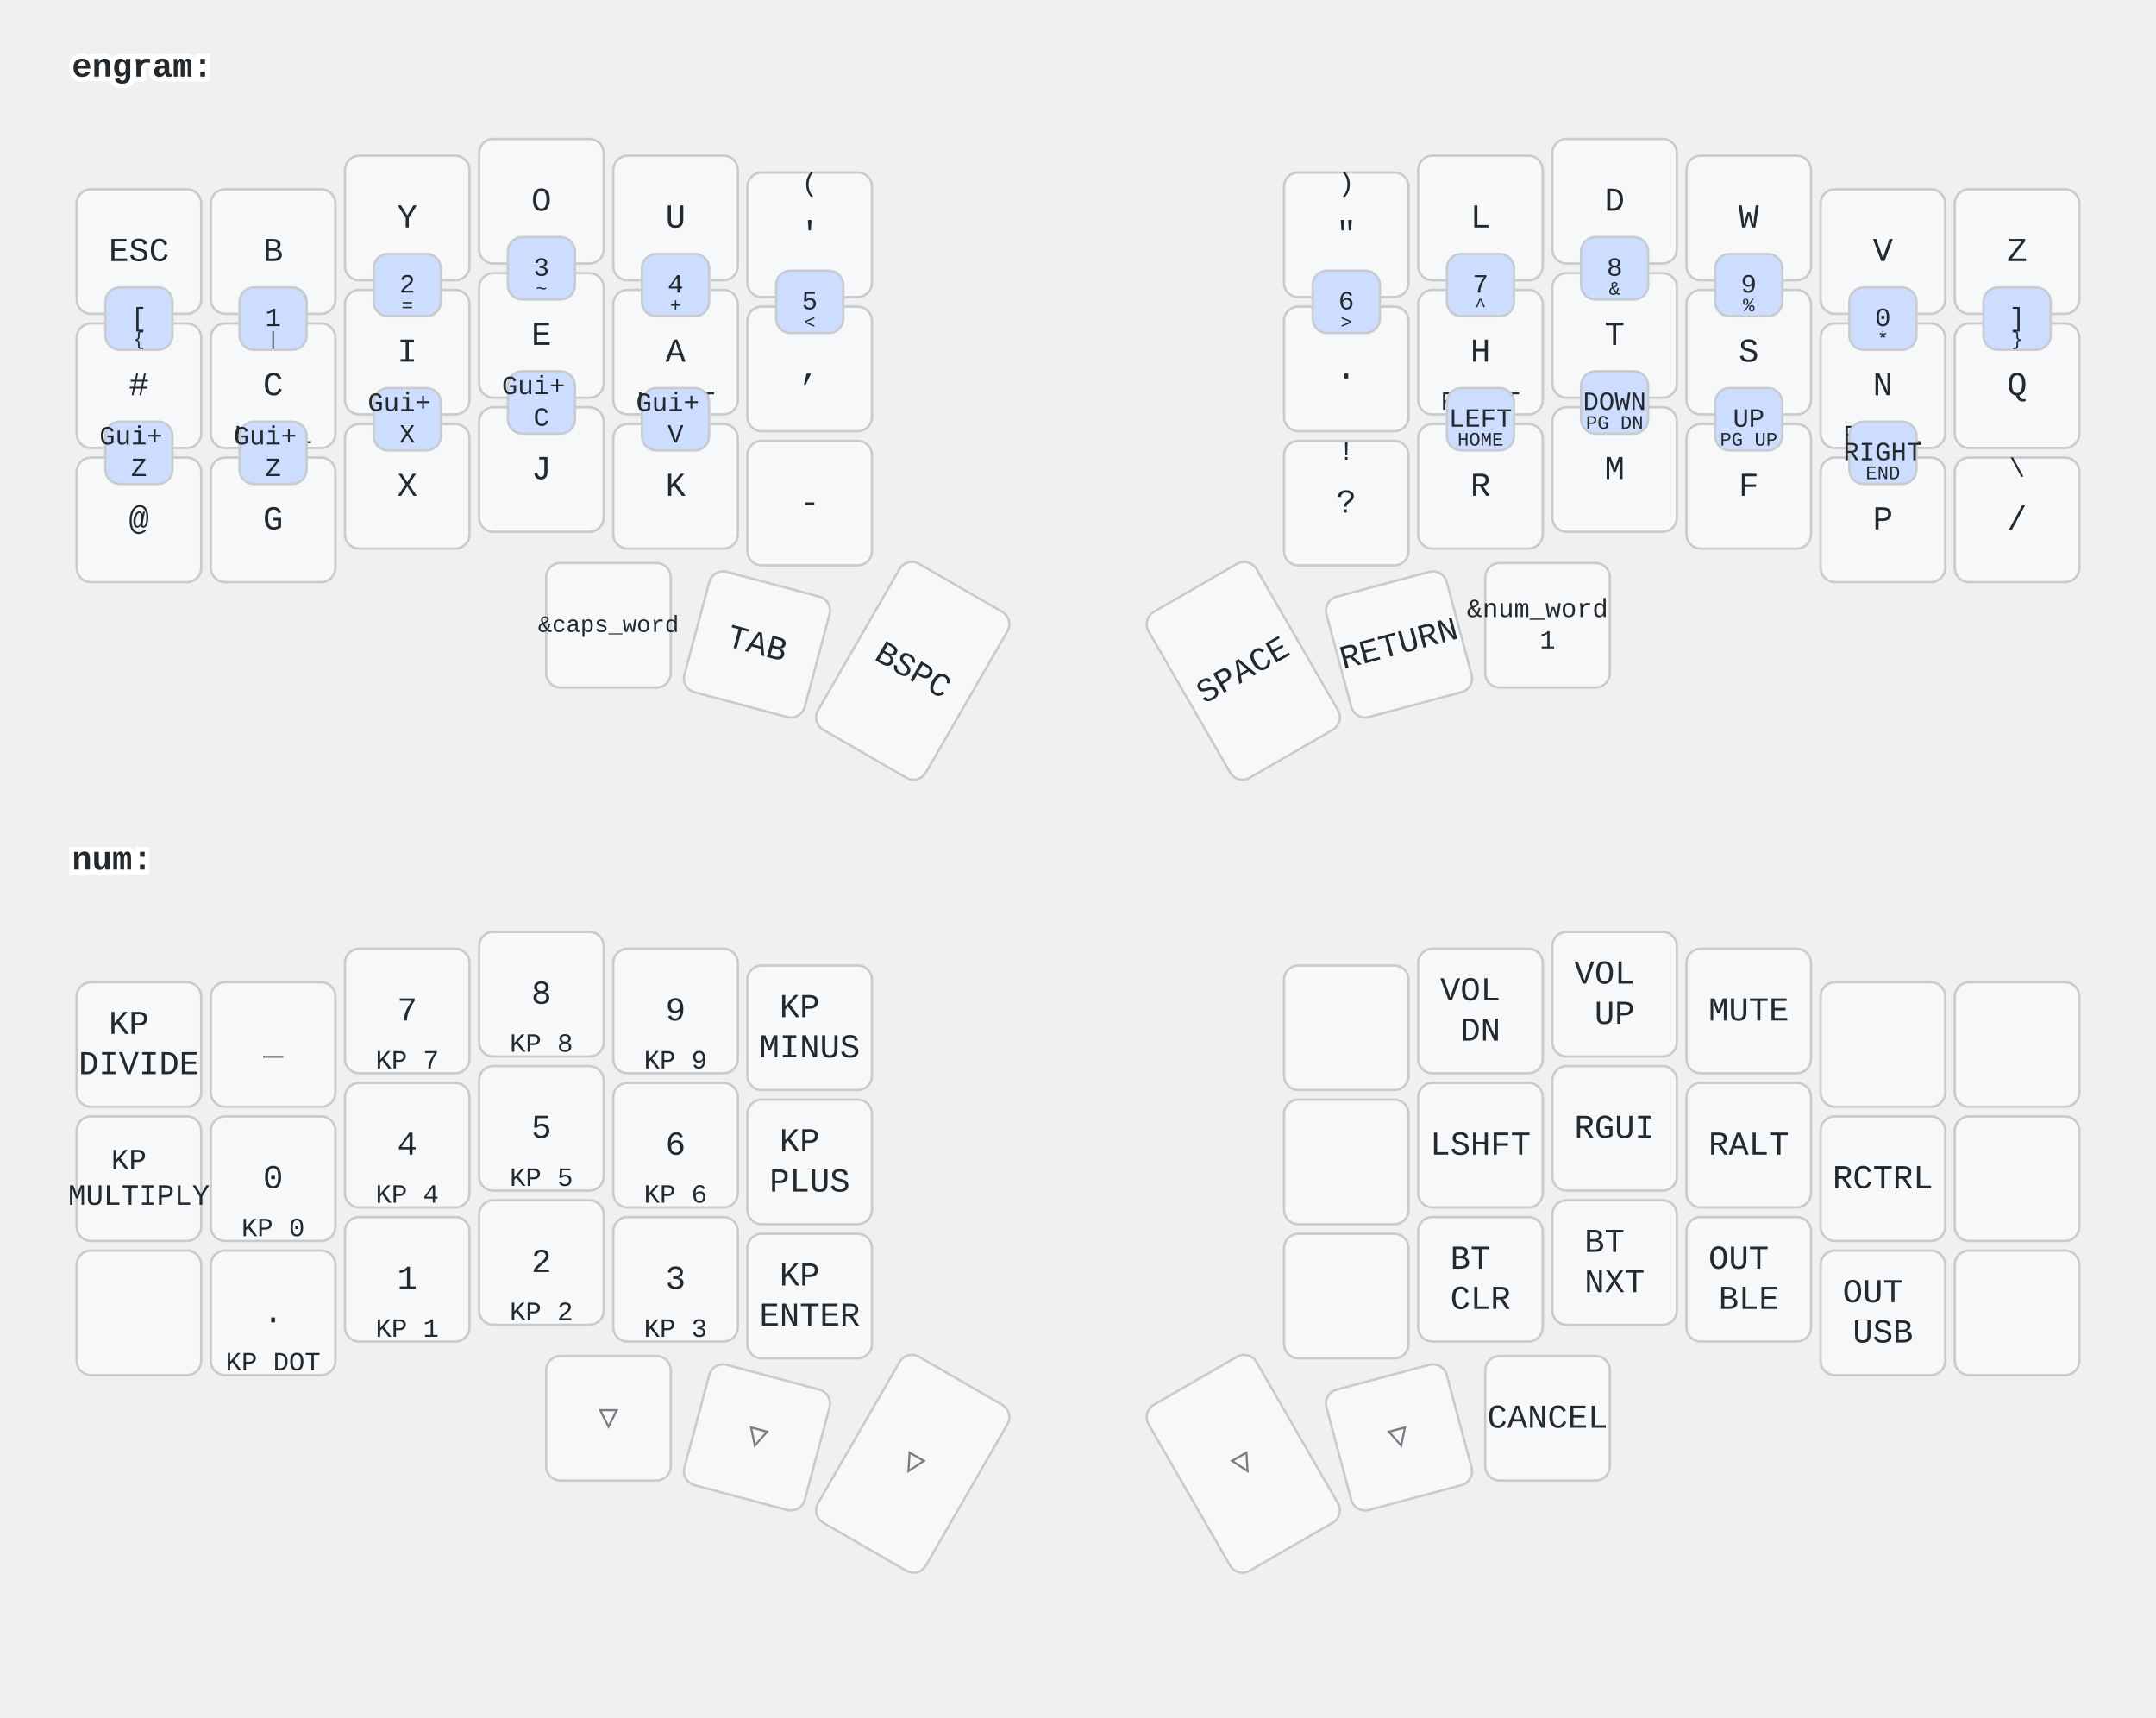
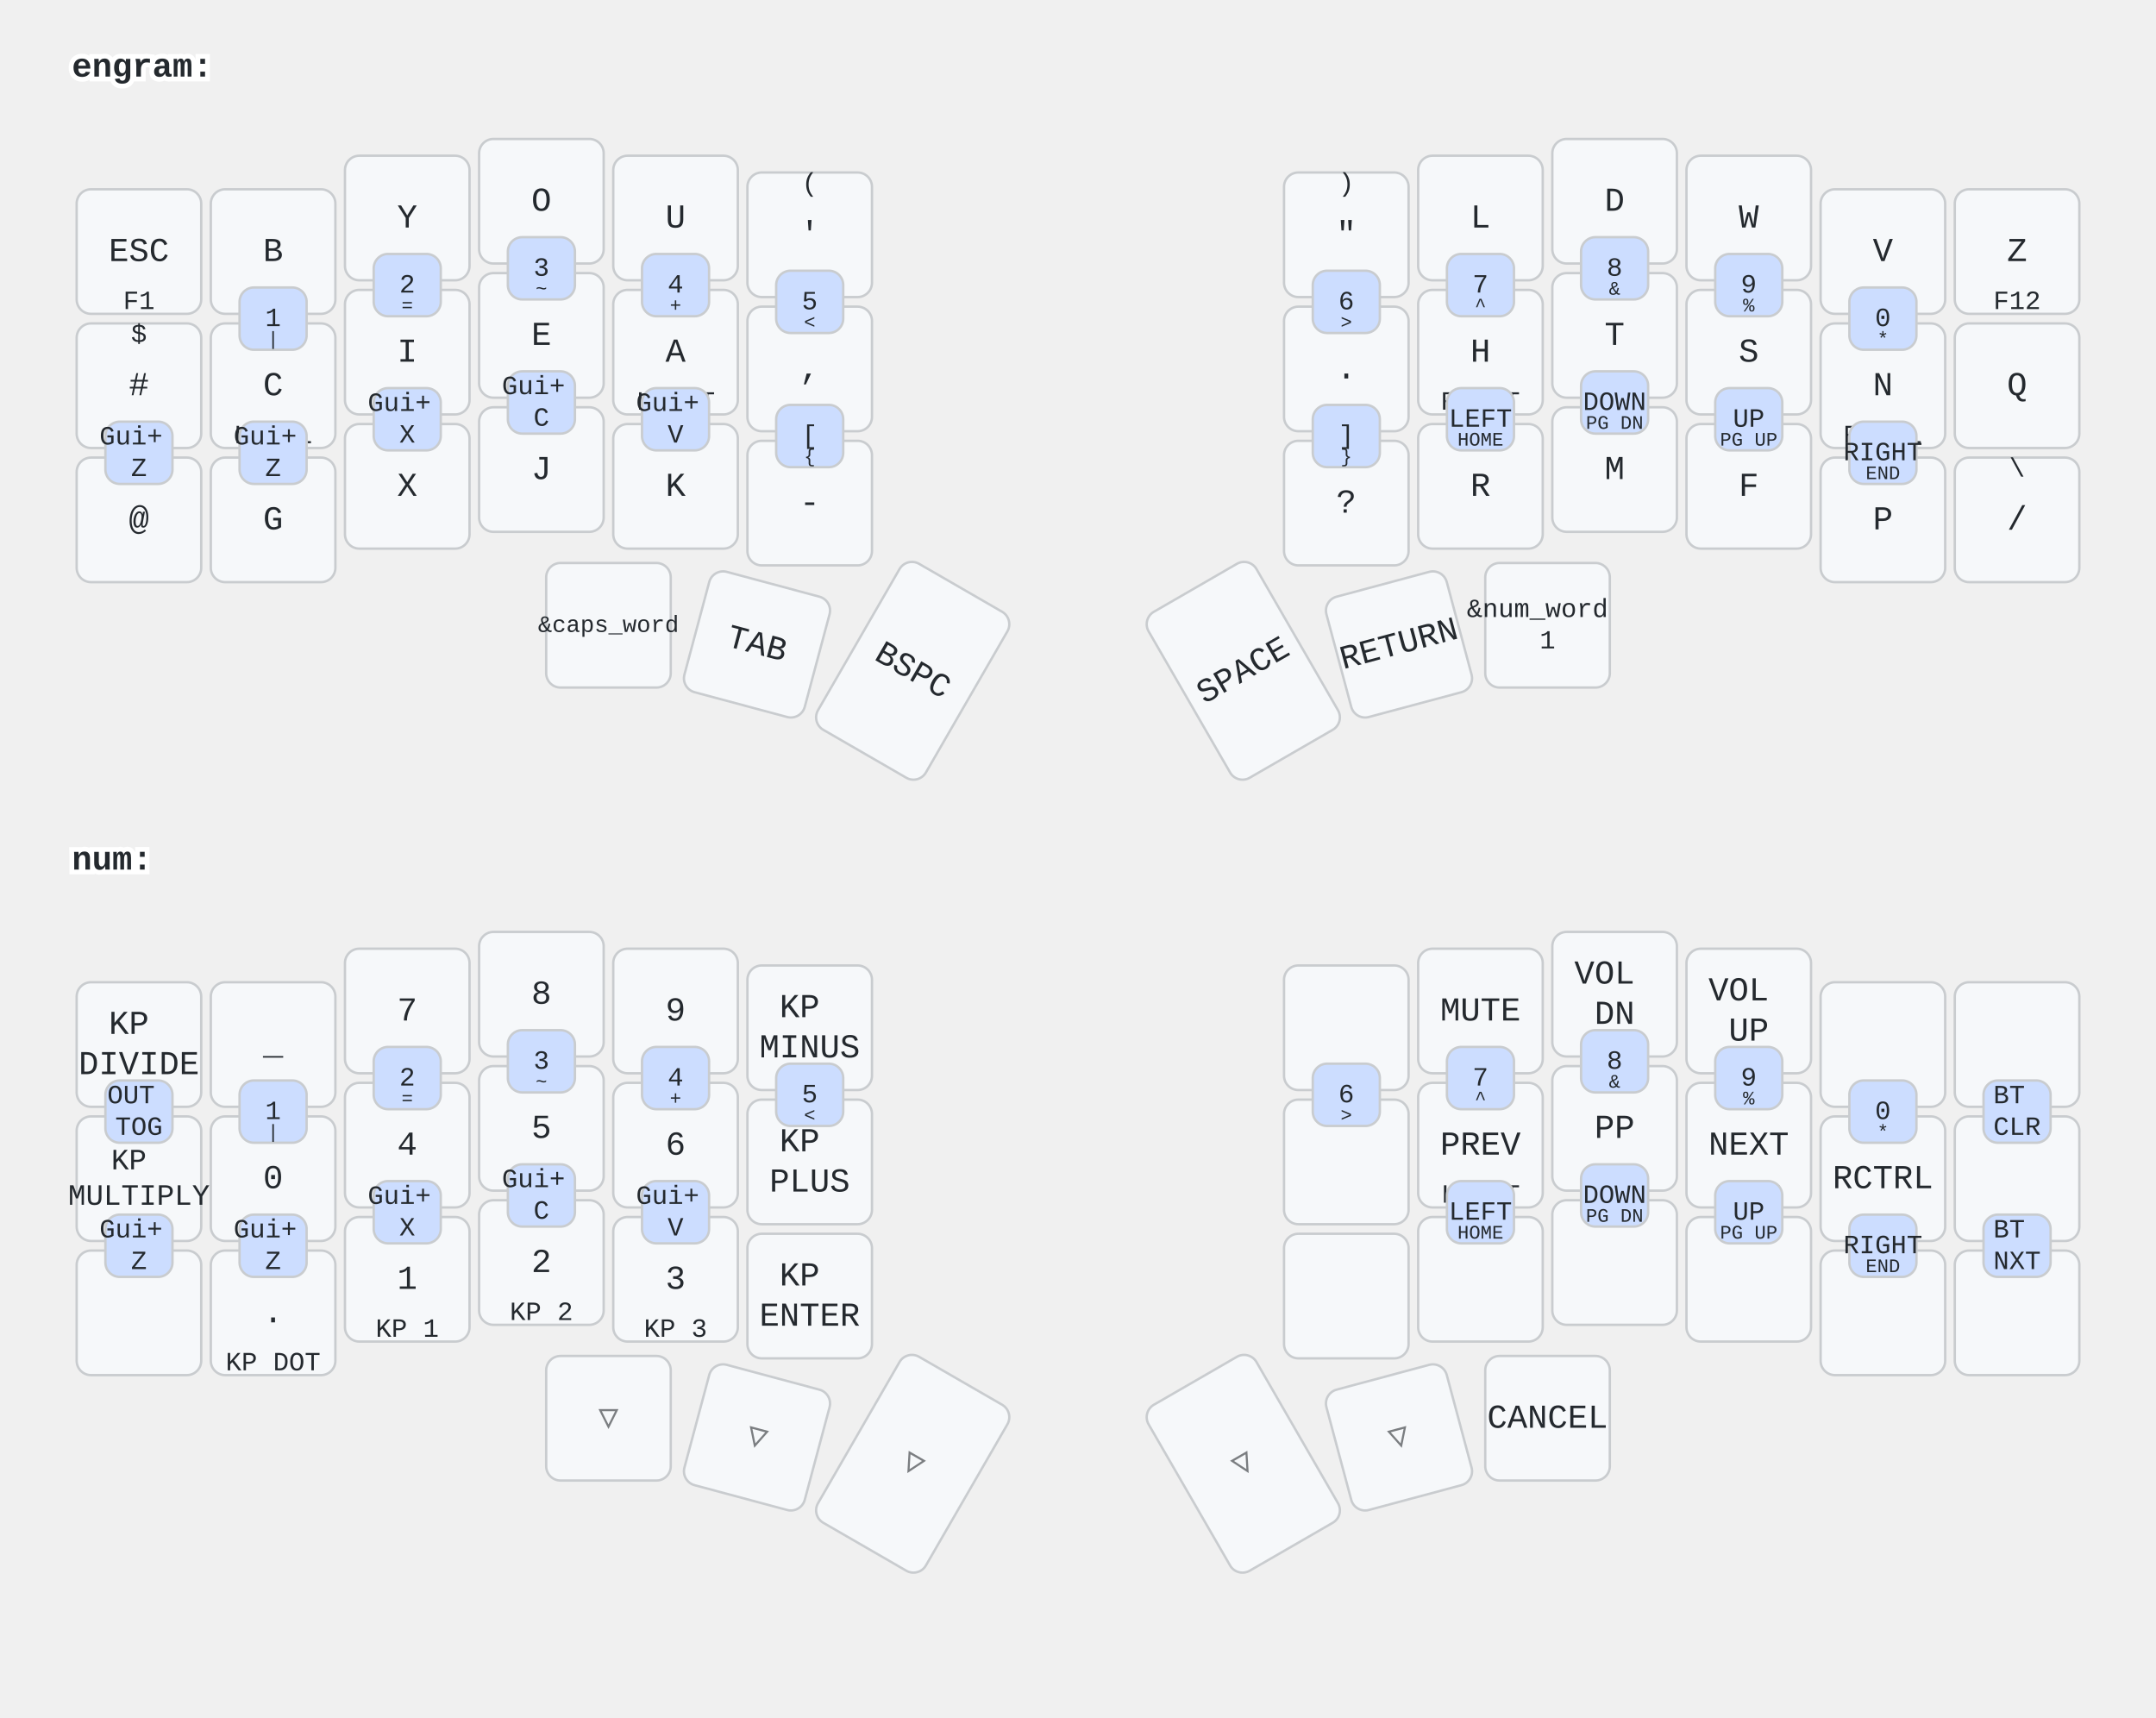
<svg xmlns="http://www.w3.org/2000/svg" width="900" height="717" viewBox="0 0 900 717" class="keymap">
  <style>/* inherit to force styles through use tags */
svg path {
    fill: inherit;
}

/* font and background color specifications */
svg.keymap {
    font-family: SFMono-Regular,Consolas,Liberation Mono,Menlo,monospace;
    font-size: 14px;
    font-kerning: normal;
    text-rendering: optimizeLegibility;
    fill: #24292e;
}

/* default key styling */
rect.key {
    fill: #f6f8fa;
}

rect.key, rect.combo {
    stroke: #c9cccf;
    stroke-width: 1;
}

/* default key side styling, only used is draw_key_sides is set */
rect.side {
    filter: brightness(90%);
}

/* color accent for combo boxes */
rect.combo, rect.combo-separate {
    fill: #cdf;
}

/* color accent for held keys */
rect.held, rect.combo.held {
    fill: #fdd;
}

/* color accent for ghost (optional) keys */
rect.ghost, rect.combo.ghost {
    stroke-dasharray: 4, 4;
    stroke-width: 2;
}

text {
    text-anchor: middle;
    dominant-baseline: middle;
}

/* styling for layer labels */
text.label {
    font-weight: bold;
    text-anchor: start;
    stroke: white;
    stroke-width: 4;
    paint-order: stroke;
}

/* styling for optional footer */
text.footer {
    text-anchor: end;
    dominant-baseline: auto;
    stroke: white;
    stroke-width: 4;
    paint-order: stroke;
}

/* styling for combo tap, and key hold/shifted label text */
text.combo, text.hold, text.shifted {
    font-size: 11px;
}

text.hold {
    text-anchor: middle;
    dominant-baseline: auto;
}

text.shifted {
    text-anchor: middle;
    dominant-baseline: hanging;
}

text.layer-activator {
    text-decoration: underline;
}

/* styling for hold/shifted label text in combo box */
text.combo.hold, text.combo.shifted {
    font-size: 8px;
}

/* lighter symbol for transparent keys */
text.trans {
    fill: #7b7e81;
}

/* styling for combo dendrons */
path.combo {
    stroke-width: 1;
    stroke: gray;
    fill: none;
}

/* Start Tabler Icons Cleanup */
/* cannot use height/width with glyphs */
.icon-tabler &gt; path {
    fill: inherit;
    stroke: inherit;
    stroke-width: 2;
}
/* hide tabler's default box */
.icon-tabler &gt; path[stroke="none"][fill="none"] {
    visibility: hidden;
}
/* End Tabler Icons Cleanup */
</style>
  <g transform="translate(30, 0)" class="layer-engram">
    <text x="0" y="28" class="label" id="engram">engram:</text>
    <g transform="translate(0, 56)">
      <g transform="translate(28, 49)" class="key keypos-0">
        <rect rx="6" ry="6" x="-26" y="-26" width="52" height="52" class="key" />
        <text x="0" y="0" class="key tap">ESC</text>
        <text x="0" y="24" class="key hold">F1</text>
      </g>
      <g transform="translate(84, 49)" class="key keypos-1">
        <rect rx="6" ry="6" x="-26" y="-26" width="52" height="52" class="key" />
        <text x="0" y="0" class="key tap">B</text>
        <text x="0" y="24" class="key hold">F2</text>
      </g>
      <g transform="translate(140, 35)" class="key keypos-2">
        <rect rx="6" ry="6" x="-26" y="-26" width="52" height="52" class="key" />
        <text x="0" y="0" class="key tap">Y</text>
        <text x="0" y="24" class="key hold">F3</text>
      </g>
      <g transform="translate(196, 28)" class="key keypos-3">
        <rect rx="6" ry="6" x="-26" y="-26" width="52" height="52" class="key" />
        <text x="0" y="0" class="key tap">O</text>
        <text x="0" y="24" class="key hold">F4</text>
      </g>
      <g transform="translate(252, 35)" class="key keypos-4">
        <rect rx="6" ry="6" x="-26" y="-26" width="52" height="52" class="key" />
        <text x="0" y="0" class="key tap">U</text>
        <text x="0" y="24" class="key hold">F5</text>
      </g>
      <g transform="translate(308, 42)" class="key keypos-5">
        <rect rx="6" ry="6" x="-26" y="-26" width="52" height="52" class="key" />
        <text x="0" y="0" class="key tap">'</text>
        <text x="0" y="-24" class="key shifted">(</text>
      </g>
      <g transform="translate(532, 42)" class="key keypos-6">
        <rect rx="6" ry="6" x="-26" y="-26" width="52" height="52" class="key" />
        <text x="0" y="0" class="key tap">"</text>
        <text x="0" y="-24" class="key shifted">)</text>
      </g>
      <g transform="translate(588, 35)" class="key keypos-7">
        <rect rx="6" ry="6" x="-26" y="-26" width="52" height="52" class="key" />
        <text x="0" y="0" class="key tap">L</text>
        <text x="0" y="24" class="key hold">F8</text>
      </g>
      <g transform="translate(644, 28)" class="key keypos-8">
        <rect rx="6" ry="6" x="-26" y="-26" width="52" height="52" class="key" />
        <text x="0" y="0" class="key tap">D</text>
        <text x="0" y="24" class="key hold">F9</text>
      </g>
      <g transform="translate(700, 35)" class="key keypos-9">
        <rect rx="6" ry="6" x="-26" y="-26" width="52" height="52" class="key" />
        <text x="0" y="0" class="key tap">W</text>
        <text x="0" y="24" class="key hold">F10</text>
      </g>
      <g transform="translate(756, 49)" class="key keypos-10">
        <rect rx="6" ry="6" x="-26" y="-26" width="52" height="52" class="key" />
        <text x="0" y="0" class="key tap">V</text>
        <text x="0" y="24" class="key hold">F11</text>
      </g>
      <g transform="translate(812, 49)" class="key keypos-11">
        <rect rx="6" ry="6" x="-26" y="-26" width="52" height="52" class="key" />
        <text x="0" y="0" class="key tap">Z</text>
        <text x="0" y="24" class="key hold">F12</text>
      </g>
      <g transform="translate(28, 105)" class="key keypos-12">
        <rect rx="6" ry="6" x="-26" y="-26" width="52" height="52" class="key" />
        <text x="0" y="0" class="key tap">#</text>
        <text x="0" y="-24" class="key shifted">$</text>
      </g>
      <g transform="translate(84, 105)" class="key keypos-13">
        <rect rx="6" ry="6" x="-26" y="-26" width="52" height="52" class="key" />
        <text x="0" y="0" class="key tap">C</text>
        <text x="0" y="24" class="key hold">LCTRL</text>
      </g>
      <g transform="translate(140, 91)" class="key keypos-14">
        <rect rx="6" ry="6" x="-26" y="-26" width="52" height="52" class="key" />
        <text x="0" y="0" class="key tap">I</text>
        <text x="0" y="24" class="key hold">LALT</text>
      </g>
      <g transform="translate(196, 84)" class="key keypos-15">
        <rect rx="6" ry="6" x="-26" y="-26" width="52" height="52" class="key" />
        <text x="0" y="0" class="key tap">E</text>
        <text x="0" y="24" class="key hold">LGUI</text>
      </g>
      <g transform="translate(252, 91)" class="key keypos-16">
        <rect rx="6" ry="6" x="-26" y="-26" width="52" height="52" class="key" />
        <text x="0" y="0" class="key tap">A</text>
        <text x="0" y="24" class="key hold">LSHFT</text>
      </g>
      <g transform="translate(308, 98)" class="key keypos-17">
        <rect rx="6" ry="6" x="-26" y="-26" width="52" height="52" class="key" />
        <text x="0" y="0" class="key tap">,</text>
        <text x="0" y="-24" class="key shifted">;</text>
      </g>
      <g transform="translate(532, 98)" class="key keypos-18">
        <rect rx="6" ry="6" x="-26" y="-26" width="52" height="52" class="key" />
        <text x="0" y="0" class="key tap">.</text>
        <text x="0" y="-24" class="key shifted">:</text>
      </g>
      <g transform="translate(588, 91)" class="key keypos-19">
        <rect rx="6" ry="6" x="-26" y="-26" width="52" height="52" class="key" />
        <text x="0" y="0" class="key tap">H</text>
        <text x="0" y="24" class="key hold">RSHFT</text>
      </g>
      <g transform="translate(644, 84)" class="key keypos-20">
        <rect rx="6" ry="6" x="-26" y="-26" width="52" height="52" class="key" />
        <text x="0" y="0" class="key tap">T</text>
        <text x="0" y="24" class="key hold">RGUI</text>
      </g>
      <g transform="translate(700, 91)" class="key keypos-21">
        <rect rx="6" ry="6" x="-26" y="-26" width="52" height="52" class="key" />
        <text x="0" y="0" class="key tap">S</text>
        <text x="0" y="24" class="key hold">RALT</text>
      </g>
      <g transform="translate(756, 105)" class="key keypos-22">
        <rect rx="6" ry="6" x="-26" y="-26" width="52" height="52" class="key" />
        <text x="0" y="0" class="key tap">N</text>
        <text x="0" y="24" class="key hold">RCTRL</text>
      </g>
      <g transform="translate(812, 105)" class="key keypos-23">
        <rect rx="6" ry="6" x="-26" y="-26" width="52" height="52" class="key" />
        <text x="0" y="0" class="key tap">Q</text>
      </g>
      <g transform="translate(28, 161)" class="key keypos-24">
        <rect rx="6" ry="6" x="-26" y="-26" width="52" height="52" class="key" />
        <text x="0" y="0" class="key tap">@</text>
        <text x="0" y="-24" class="key shifted">`</text>
      </g>
      <g transform="translate(84, 161)" class="key keypos-25">
        <rect rx="6" ry="6" x="-26" y="-26" width="52" height="52" class="key" />
        <text x="0" y="0" class="key tap">G</text>
      </g>
      <g transform="translate(140, 147)" class="key keypos-26">
        <rect rx="6" ry="6" x="-26" y="-26" width="52" height="52" class="key" />
        <text x="0" y="0" class="key tap">X</text>
      </g>
      <g transform="translate(196, 140)" class="key keypos-27">
        <rect rx="6" ry="6" x="-26" y="-26" width="52" height="52" class="key" />
        <text x="0" y="0" class="key tap">J</text>
      </g>
      <g transform="translate(252, 147)" class="key keypos-28">
        <rect rx="6" ry="6" x="-26" y="-26" width="52" height="52" class="key" />
        <text x="0" y="0" class="key tap">K</text>
      </g>
      <g transform="translate(308, 154)" class="key keypos-29">
        <rect rx="6" ry="6" x="-26" y="-26" width="52" height="52" class="key" />
        <text x="0" y="0" class="key tap">-</text>
      </g>
      <g transform="translate(532, 154)" class="key keypos-30">
        <rect rx="6" ry="6" x="-26" y="-26" width="52" height="52" class="key" />
        <text x="0" y="0" class="key tap">?</text>
        <text x="0" y="-24" class="key shifted">!</text>
      </g>
      <g transform="translate(588, 147)" class="key keypos-31">
        <rect rx="6" ry="6" x="-26" y="-26" width="52" height="52" class="key" />
        <text x="0" y="0" class="key tap">R</text>
      </g>
      <g transform="translate(644, 140)" class="key keypos-32">
        <rect rx="6" ry="6" x="-26" y="-26" width="52" height="52" class="key" />
        <text x="0" y="0" class="key tap">M</text>
      </g>
      <g transform="translate(700, 147)" class="key keypos-33">
        <rect rx="6" ry="6" x="-26" y="-26" width="52" height="52" class="key" />
        <text x="0" y="0" class="key tap">F</text>
      </g>
      <g transform="translate(756, 161)" class="key keypos-34">
        <rect rx="6" ry="6" x="-26" y="-26" width="52" height="52" class="key" />
        <text x="0" y="0" class="key tap">P</text>
      </g>
      <g transform="translate(812, 161)" class="key keypos-35">
        <rect rx="6" ry="6" x="-26" y="-26" width="52" height="52" class="key" />
        <text x="0" y="0" class="key tap">/</text>
        <text x="0" y="-24" class="key shifted">\</text>
      </g>
      <g transform="translate(224, 205)" class="key keypos-36">
        <rect rx="6" ry="6" x="-26" y="-26" width="52" height="52" class="key" />
        <text x="0" y="0" class="key tap">
          <tspan style="font-size: 70%">&amp;caps_word</tspan>
        </text>
      </g>
      <g transform="translate(286, 213) rotate(15.0)" class="key keypos-37">
        <rect rx="6" ry="6" x="-26" y="-26" width="52" height="52" class="key" />
        <text x="0" y="0" class="key tap">TAB</text>
      </g>
      <g transform="translate(351, 224) rotate(30.0)" class="key keypos-38">
        <rect rx="6" ry="6" x="-26" y="-40" width="52" height="80" class="key" />
        <text x="0" y="0" class="key tap">BSPC</text>
      </g>
      <g transform="translate(489, 224) rotate(-30.0)" class="key keypos-39">
        <rect rx="6" ry="6" x="-26" y="-40" width="52" height="80" class="key" />
        <text x="0" y="0" class="key tap">SPACE</text>
      </g>
      <g transform="translate(554, 213) rotate(-15.0)" class="key keypos-40">
        <rect rx="6" ry="6" x="-26" y="-26" width="52" height="52" class="key" />
        <text x="0" y="0" class="key tap">RETURN</text>
      </g>
      <g transform="translate(616, 205)" class="key keypos-41">
        <rect rx="6" ry="6" x="-26" y="-26" width="52" height="52" class="key" />
        <text x="0" y="0" class="key tap">
          <tspan x="0" dy="-0.6em" style="font-size: 78%">&amp;num_word</tspan>
          <tspan x="0" dy="1.2em" style="font-size: 78%">1</tspan>
        </text>
      </g>
      <g class="combo combopos-0">
-         <rect rx="6" ry="6" x="14" y="64" width="28" height="26" class="combo" />
-         <text x="28" y="77" class="combo tap">[</text>
-         <text x="28" y="88" class="combo hold">{</text>
+         <rect rx="6" ry="6" x="294" y="113" width="28" height="26" class="combo" />
+         <text x="308" y="126" class="combo tap">[</text>
+         <text x="308" y="137" class="combo hold">{</text>
      </g>
      <g class="combo combopos-1">
+         <rect rx="6" ry="6" x="518" y="113" width="28" height="26" class="combo" />
+         <text x="532" y="126" class="combo tap">]</text>
+         <text x="532" y="137" class="combo hold">}</text>
+       </g>
+       <g class="combo combopos-2">
        <rect rx="6" ry="6" x="70" y="64" width="28" height="26" class="combo" />
        <text x="84" y="77" class="combo tap">1</text>
        <text x="84" y="88" class="combo hold">|</text>
      </g>
-       <g class="combo combopos-2">
+       <g class="combo combopos-3">
        <rect rx="6" ry="6" x="126" y="50" width="28" height="26" class="combo" />
        <text x="140" y="63" class="combo tap">2</text>
        <text x="140" y="74" class="combo hold">=</text>
      </g>
-       <g class="combo combopos-3">
+       <g class="combo combopos-4">
        <rect rx="6" ry="6" x="182" y="43" width="28" height="26" class="combo" />
        <text x="196" y="56" class="combo tap">3</text>
        <text x="196" y="67" class="combo hold">~</text>
      </g>
-       <g class="combo combopos-4">
+       <g class="combo combopos-5">
        <rect rx="6" ry="6" x="238" y="50" width="28" height="26" class="combo" />
        <text x="252" y="63" class="combo tap">4</text>
        <text x="252" y="74" class="combo hold">+</text>
      </g>
-       <g class="combo combopos-5">
+       <g class="combo combopos-6">
        <rect rx="6" ry="6" x="294" y="57" width="28" height="26" class="combo" />
        <text x="308" y="70" class="combo tap">5</text>
        <text x="308" y="81" class="combo hold">&lt;</text>
      </g>
-       <g class="combo combopos-6">
+       <g class="combo combopos-7">
        <rect rx="6" ry="6" x="518" y="57" width="28" height="26" class="combo" />
        <text x="532" y="70" class="combo tap">6</text>
        <text x="532" y="81" class="combo hold">&gt;</text>
      </g>
-       <g class="combo combopos-7">
+       <g class="combo combopos-8">
        <rect rx="6" ry="6" x="574" y="50" width="28" height="26" class="combo" />
        <text x="588" y="63" class="combo tap">7</text>
        <text x="588" y="74" class="combo hold">^</text>
      </g>
-       <g class="combo combopos-8">
+       <g class="combo combopos-9">
        <rect rx="6" ry="6" x="630" y="43" width="28" height="26" class="combo" />
        <text x="644" y="56" class="combo tap">8</text>
        <text x="644" y="67" class="combo hold">&amp;</text>
      </g>
-       <g class="combo combopos-9">
+       <g class="combo combopos-10">
        <rect rx="6" ry="6" x="686" y="50" width="28" height="26" class="combo" />
        <text x="700" y="63" class="combo tap">9</text>
        <text x="700" y="74" class="combo hold">%</text>
      </g>
-       <g class="combo combopos-10">
+       <g class="combo combopos-11">
        <rect rx="6" ry="6" x="742" y="64" width="28" height="26" class="combo" />
        <text x="756" y="77" class="combo tap">0</text>
        <text x="756" y="88" class="combo hold">*</text>
-       </g>
-       <g class="combo combopos-11">
-         <rect rx="6" ry="6" x="798" y="64" width="28" height="26" class="combo" />
-         <text x="812" y="77" class="combo tap">]</text>
-         <text x="812" y="88" class="combo hold">}</text>
      </g>
      <g class="combo combopos-12">
        <rect rx="6" ry="6" x="70" y="120" width="28" height="26" class="combo" />
        <text x="84" y="133" class="combo tap">
          <tspan x="84" dy="-0.6em">Gui+</tspan>
          <tspan x="84" dy="1.2em">Z</tspan>
        </text>
      </g>
      <g class="combo combopos-13">
        <rect rx="6" ry="6" x="14" y="120" width="28" height="26" class="combo" />
        <text x="28" y="133" class="combo tap">
          <tspan x="28" dy="-0.6em">Gui+</tspan>
          <tspan x="28" dy="1.2em">Z</tspan>
        </text>
      </g>
      <g class="combo combopos-14">
        <rect rx="6" ry="6" x="126" y="106" width="28" height="26" class="combo" />
        <text x="140" y="119" class="combo tap">
          <tspan x="140" dy="-0.6em">Gui+</tspan>
          <tspan x="140" dy="1.2em">X</tspan>
        </text>
      </g>
      <g class="combo combopos-15">
        <rect rx="6" ry="6" x="182" y="99" width="28" height="26" class="combo" />
        <text x="196" y="112" class="combo tap">
          <tspan x="196" dy="-0.6em">Gui+</tspan>
          <tspan x="196" dy="1.2em">C</tspan>
        </text>
      </g>
      <g class="combo combopos-16">
        <rect rx="6" ry="6" x="238" y="106" width="28" height="26" class="combo" />
        <text x="252" y="119" class="combo tap">
          <tspan x="252" dy="-0.6em">Gui+</tspan>
          <tspan x="252" dy="1.2em">V</tspan>
        </text>
      </g>
      <g class="combo combopos-17">
        <rect rx="6" ry="6" x="574" y="106" width="28" height="26" class="combo" />
        <text x="588" y="119" class="combo tap">LEFT</text>
        <text x="588" y="130" class="combo hold">HOME</text>
      </g>
      <g class="combo combopos-18">
        <rect rx="6" ry="6" x="630" y="99" width="28" height="26" class="combo" />
        <text x="644" y="112" class="combo tap">DOWN</text>
        <text x="644" y="123" class="combo hold">PG DN</text>
      </g>
      <g class="combo combopos-19">
        <rect rx="6" ry="6" x="686" y="106" width="28" height="26" class="combo" />
        <text x="700" y="119" class="combo tap">UP</text>
        <text x="700" y="130" class="combo hold">PG UP</text>
      </g>
      <g class="combo combopos-20">
        <rect rx="6" ry="6" x="742" y="120" width="28" height="26" class="combo" />
        <text x="756" y="133" class="combo tap">RIGHT</text>
        <text x="756" y="144" class="combo hold">END</text>
      </g>
    </g>
  </g>
  <g transform="translate(30, 331)" class="layer-num">
    <text x="0" y="28" class="label" id="num">num:</text>
    <g transform="translate(0, 56)">
      <g transform="translate(28, 49)" class="key keypos-0">
        <rect rx="6" ry="6" x="-26" y="-26" width="52" height="52" class="key" />
        <text x="0" y="0" class="key tap">
          <tspan x="0" dy="-0.6em">KP</tspan>
          <tspan x="0" dy="1.2em">DIVIDE</tspan>
        </text>
      </g>
      <g transform="translate(84, 49)" class="key keypos-1">
        <rect rx="6" ry="6" x="-26" y="-26" width="52" height="52" class="key" />
        <text x="0" y="0" class="key tap">_</text>
      </g>
      <g transform="translate(140, 35)" class="key keypos-2">
        <rect rx="6" ry="6" x="-26" y="-26" width="52" height="52" class="key" />
        <text x="0" y="0" class="key tap">7</text>
        <text x="0" y="24" class="key hold">KP 7</text>
      </g>
      <g transform="translate(196, 28)" class="key keypos-3">
        <rect rx="6" ry="6" x="-26" y="-26" width="52" height="52" class="key" />
        <text x="0" y="0" class="key tap">8</text>
        <text x="0" y="24" class="key hold">KP 8</text>
      </g>
      <g transform="translate(252, 35)" class="key keypos-4">
        <rect rx="6" ry="6" x="-26" y="-26" width="52" height="52" class="key" />
        <text x="0" y="0" class="key tap">9</text>
        <text x="0" y="24" class="key hold">KP 9</text>
      </g>
      <g transform="translate(308, 42)" class="key keypos-5">
        <rect rx="6" ry="6" x="-26" y="-26" width="52" height="52" class="key" />
        <text x="0" y="0" class="key tap">
          <tspan x="0" dy="-0.6em">KP</tspan>
          <tspan x="0" dy="1.2em">MINUS</tspan>
        </text>
      </g>
      <g transform="translate(532, 42)" class="key keypos-6">
        <rect rx="6" ry="6" x="-26" y="-26" width="52" height="52" class="key" />
      </g>
      <g transform="translate(588, 35)" class="key keypos-7">
        <rect rx="6" ry="6" x="-26" y="-26" width="52" height="52" class="key" />
+         <text x="0" y="0" class="key tap">MUTE</text>
+       </g>
+       <g transform="translate(644, 28)" class="key keypos-8">
+         <rect rx="6" ry="6" x="-26" y="-26" width="52" height="52" class="key" />
        <text x="0" y="0" class="key tap">
          <tspan x="0" dy="-0.6em">VOL</tspan>
          <tspan x="0" dy="1.2em">DN</tspan>
        </text>
      </g>
-       <g transform="translate(644, 28)" class="key keypos-8">
+       <g transform="translate(700, 35)" class="key keypos-9">
        <rect rx="6" ry="6" x="-26" y="-26" width="52" height="52" class="key" />
        <text x="0" y="0" class="key tap">
          <tspan x="0" dy="-0.6em">VOL</tspan>
          <tspan x="0" dy="1.2em">UP</tspan>
        </text>
      </g>
-       <g transform="translate(700, 35)" class="key keypos-9">
-         <rect rx="6" ry="6" x="-26" y="-26" width="52" height="52" class="key" />
-         <text x="0" y="0" class="key tap">MUTE</text>
-       </g>
      <g transform="translate(756, 49)" class="key keypos-10">
        <rect rx="6" ry="6" x="-26" y="-26" width="52" height="52" class="key" />
      </g>
      <g transform="translate(812, 49)" class="key keypos-11">
        <rect rx="6" ry="6" x="-26" y="-26" width="52" height="52" class="key" />
      </g>
      <g transform="translate(28, 105)" class="key keypos-12">
        <rect rx="6" ry="6" x="-26" y="-26" width="52" height="52" class="key" />
        <text x="0" y="0" class="key tap">
          <tspan x="0" dy="-0.6em" style="font-size: 88%">KP</tspan>
          <tspan x="0" dy="1.2em" style="font-size: 88%">MULTIPLY</tspan>
        </text>
      </g>
      <g transform="translate(84, 105)" class="key keypos-13">
        <rect rx="6" ry="6" x="-26" y="-26" width="52" height="52" class="key" />
        <text x="0" y="0" class="key tap">0</text>
        <text x="0" y="24" class="key hold">KP 0</text>
      </g>
      <g transform="translate(140, 91)" class="key keypos-14">
        <rect rx="6" ry="6" x="-26" y="-26" width="52" height="52" class="key" />
        <text x="0" y="0" class="key tap">4</text>
        <text x="0" y="24" class="key hold">KP 4</text>
      </g>
      <g transform="translate(196, 84)" class="key keypos-15">
        <rect rx="6" ry="6" x="-26" y="-26" width="52" height="52" class="key" />
        <text x="0" y="0" class="key tap">5</text>
        <text x="0" y="24" class="key hold">KP 5</text>
      </g>
      <g transform="translate(252, 91)" class="key keypos-16">
        <rect rx="6" ry="6" x="-26" y="-26" width="52" height="52" class="key" />
        <text x="0" y="0" class="key tap">6</text>
        <text x="0" y="24" class="key hold">KP 6</text>
      </g>
      <g transform="translate(308, 98)" class="key keypos-17">
        <rect rx="6" ry="6" x="-26" y="-26" width="52" height="52" class="key" />
        <text x="0" y="0" class="key tap">
          <tspan x="0" dy="-0.6em">KP</tspan>
          <tspan x="0" dy="1.2em">PLUS</tspan>
        </text>
      </g>
      <g transform="translate(532, 98)" class="key keypos-18">
        <rect rx="6" ry="6" x="-26" y="-26" width="52" height="52" class="key" />
      </g>
      <g transform="translate(588, 91)" class="key keypos-19">
        <rect rx="6" ry="6" x="-26" y="-26" width="52" height="52" class="key" />
-         <text x="0" y="0" class="key tap">LSHFT</text>
+         <text x="0" y="0" class="key tap">PREV</text>
+         <text x="0" y="24" class="key hold">LSHFT</text>
      </g>
      <g transform="translate(644, 84)" class="key keypos-20">
        <rect rx="6" ry="6" x="-26" y="-26" width="52" height="52" class="key" />
-         <text x="0" y="0" class="key tap">RGUI</text>
+         <text x="0" y="0" class="key tap">PP</text>
+         <text x="0" y="24" class="key hold">RGUI</text>
      </g>
      <g transform="translate(700, 91)" class="key keypos-21">
        <rect rx="6" ry="6" x="-26" y="-26" width="52" height="52" class="key" />
-         <text x="0" y="0" class="key tap">RALT</text>
+         <text x="0" y="0" class="key tap">NEXT</text>
+         <text x="0" y="24" class="key hold">RALT</text>
      </g>
      <g transform="translate(756, 105)" class="key keypos-22">
        <rect rx="6" ry="6" x="-26" y="-26" width="52" height="52" class="key" />
        <text x="0" y="0" class="key tap">RCTRL</text>
      </g>
      <g transform="translate(812, 105)" class="key keypos-23">
        <rect rx="6" ry="6" x="-26" y="-26" width="52" height="52" class="key" />
      </g>
      <g transform="translate(28, 161)" class="key keypos-24">
        <rect rx="6" ry="6" x="-26" y="-26" width="52" height="52" class="key" />
      </g>
      <g transform="translate(84, 161)" class="key keypos-25">
        <rect rx="6" ry="6" x="-26" y="-26" width="52" height="52" class="key" />
        <text x="0" y="0" class="key tap">.</text>
        <text x="0" y="24" class="key hold">KP DOT</text>
      </g>
      <g transform="translate(140, 147)" class="key keypos-26">
        <rect rx="6" ry="6" x="-26" y="-26" width="52" height="52" class="key" />
        <text x="0" y="0" class="key tap">1</text>
        <text x="0" y="24" class="key hold">KP 1</text>
      </g>
      <g transform="translate(196, 140)" class="key keypos-27">
        <rect rx="6" ry="6" x="-26" y="-26" width="52" height="52" class="key" />
        <text x="0" y="0" class="key tap">2</text>
        <text x="0" y="24" class="key hold">KP 2</text>
      </g>
      <g transform="translate(252, 147)" class="key keypos-28">
        <rect rx="6" ry="6" x="-26" y="-26" width="52" height="52" class="key" />
        <text x="0" y="0" class="key tap">3</text>
        <text x="0" y="24" class="key hold">KP 3</text>
      </g>
      <g transform="translate(308, 154)" class="key keypos-29">
        <rect rx="6" ry="6" x="-26" y="-26" width="52" height="52" class="key" />
        <text x="0" y="0" class="key tap">
          <tspan x="0" dy="-0.6em">KP</tspan>
          <tspan x="0" dy="1.2em">ENTER</tspan>
        </text>
      </g>
      <g transform="translate(532, 154)" class="key keypos-30">
        <rect rx="6" ry="6" x="-26" y="-26" width="52" height="52" class="key" />
      </g>
      <g transform="translate(588, 147)" class="key keypos-31">
        <rect rx="6" ry="6" x="-26" y="-26" width="52" height="52" class="key" />
-         <text x="0" y="0" class="key tap">
-           <tspan x="0" dy="-0.6em">BT</tspan>
-           <tspan x="0" dy="1.2em">CLR</tspan>
-         </text>
      </g>
      <g transform="translate(644, 140)" class="key keypos-32">
        <rect rx="6" ry="6" x="-26" y="-26" width="52" height="52" class="key" />
-         <text x="0" y="0" class="key tap">
-           <tspan x="0" dy="-0.6em">BT</tspan>
-           <tspan x="0" dy="1.2em">NXT</tspan>
-         </text>
      </g>
      <g transform="translate(700, 147)" class="key keypos-33">
        <rect rx="6" ry="6" x="-26" y="-26" width="52" height="52" class="key" />
-         <text x="0" y="0" class="key tap">
-           <tspan x="0" dy="-0.6em">OUT</tspan>
-           <tspan x="0" dy="1.2em">BLE</tspan>
-         </text>
      </g>
      <g transform="translate(756, 161)" class="key keypos-34">
        <rect rx="6" ry="6" x="-26" y="-26" width="52" height="52" class="key" />
-         <text x="0" y="0" class="key tap">
-           <tspan x="0" dy="-0.6em">OUT</tspan>
-           <tspan x="0" dy="1.2em">USB</tspan>
-         </text>
      </g>
      <g transform="translate(812, 161)" class="key keypos-35">
        <rect rx="6" ry="6" x="-26" y="-26" width="52" height="52" class="key" />
      </g>
      <g transform="translate(224, 205)" class="key trans keypos-36">
        <rect rx="6" ry="6" x="-26" y="-26" width="52" height="52" class="key trans" />
        <text x="0" y="0" class="key trans tap">▽</text>
      </g>
      <g transform="translate(286, 213) rotate(15.0)" class="key trans keypos-37">
        <rect rx="6" ry="6" x="-26" y="-26" width="52" height="52" class="key trans" />
        <text x="0" y="0" class="key trans tap">▽</text>
      </g>
      <g transform="translate(351, 224) rotate(30.0)" class="key trans keypos-38">
        <rect rx="6" ry="6" x="-26" y="-40" width="52" height="80" class="key trans" />
        <text x="0" y="0" class="key trans tap">▽</text>
      </g>
      <g transform="translate(489, 224) rotate(-30.0)" class="key trans keypos-39">
        <rect rx="6" ry="6" x="-26" y="-40" width="52" height="80" class="key trans" />
        <text x="0" y="0" class="key trans tap">▽</text>
      </g>
      <g transform="translate(554, 213) rotate(-15.0)" class="key trans keypos-40">
        <rect rx="6" ry="6" x="-26" y="-26" width="52" height="52" class="key trans" />
        <text x="0" y="0" class="key trans tap">▽</text>
      </g>
      <g transform="translate(616, 205)" class="key keypos-41">
        <rect rx="6" ry="6" x="-26" y="-26" width="52" height="52" class="key" />
        <text x="0" y="0" class="key tap">CANCEL</text>
      </g>
+       <g class="combo combopos-0">
+         <rect rx="6" ry="6" x="70" y="64" width="28" height="26" class="combo" />
+         <text x="84" y="77" class="combo tap">1</text>
+         <text x="84" y="88" class="combo hold">|</text>
+       </g>
+       <g class="combo combopos-1">
+         <rect rx="6" ry="6" x="126" y="50" width="28" height="26" class="combo" />
+         <text x="140" y="63" class="combo tap">2</text>
+         <text x="140" y="74" class="combo hold">=</text>
+       </g>
+       <g class="combo combopos-2">
+         <rect rx="6" ry="6" x="182" y="43" width="28" height="26" class="combo" />
+         <text x="196" y="56" class="combo tap">3</text>
+         <text x="196" y="67" class="combo hold">~</text>
+       </g>
+       <g class="combo combopos-3">
+         <rect rx="6" ry="6" x="238" y="50" width="28" height="26" class="combo" />
+         <text x="252" y="63" class="combo tap">4</text>
+         <text x="252" y="74" class="combo hold">+</text>
+       </g>
+       <g class="combo combopos-4">
+         <rect rx="6" ry="6" x="294" y="57" width="28" height="26" class="combo" />
+         <text x="308" y="70" class="combo tap">5</text>
+         <text x="308" y="81" class="combo hold">&lt;</text>
+       </g>
+       <g class="combo combopos-5">
+         <rect rx="6" ry="6" x="518" y="57" width="28" height="26" class="combo" />
+         <text x="532" y="70" class="combo tap">6</text>
+         <text x="532" y="81" class="combo hold">&gt;</text>
+       </g>
+       <g class="combo combopos-6">
+         <rect rx="6" ry="6" x="574" y="50" width="28" height="26" class="combo" />
+         <text x="588" y="63" class="combo tap">7</text>
+         <text x="588" y="74" class="combo hold">^</text>
+       </g>
+       <g class="combo combopos-7">
+         <rect rx="6" ry="6" x="630" y="43" width="28" height="26" class="combo" />
+         <text x="644" y="56" class="combo tap">8</text>
+         <text x="644" y="67" class="combo hold">&amp;</text>
+       </g>
+       <g class="combo combopos-8">
+         <rect rx="6" ry="6" x="686" y="50" width="28" height="26" class="combo" />
+         <text x="700" y="63" class="combo tap">9</text>
+         <text x="700" y="74" class="combo hold">%</text>
+       </g>
+       <g class="combo combopos-9">
+         <rect rx="6" ry="6" x="742" y="64" width="28" height="26" class="combo" />
+         <text x="756" y="77" class="combo tap">0</text>
+         <text x="756" y="88" class="combo hold">*</text>
+       </g>
+       <g class="combo combopos-10">
+         <rect rx="6" ry="6" x="70" y="120" width="28" height="26" class="combo" />
+         <text x="84" y="133" class="combo tap">
+           <tspan x="84" dy="-0.6em">Gui+</tspan>
+           <tspan x="84" dy="1.2em">Z</tspan>
+         </text>
+       </g>
+       <g class="combo combopos-11">
+         <rect rx="6" ry="6" x="14" y="120" width="28" height="26" class="combo" />
+         <text x="28" y="133" class="combo tap">
+           <tspan x="28" dy="-0.6em">Gui+</tspan>
+           <tspan x="28" dy="1.2em">Z</tspan>
+         </text>
+       </g>
+       <g class="combo combopos-12">
+         <rect rx="6" ry="6" x="126" y="106" width="28" height="26" class="combo" />
+         <text x="140" y="119" class="combo tap">
+           <tspan x="140" dy="-0.6em">Gui+</tspan>
+           <tspan x="140" dy="1.2em">X</tspan>
+         </text>
+       </g>
+       <g class="combo combopos-13">
+         <rect rx="6" ry="6" x="182" y="99" width="28" height="26" class="combo" />
+         <text x="196" y="112" class="combo tap">
+           <tspan x="196" dy="-0.6em">Gui+</tspan>
+           <tspan x="196" dy="1.2em">C</tspan>
+         </text>
+       </g>
+       <g class="combo combopos-14">
+         <rect rx="6" ry="6" x="238" y="106" width="28" height="26" class="combo" />
+         <text x="252" y="119" class="combo tap">
+           <tspan x="252" dy="-0.6em">Gui+</tspan>
+           <tspan x="252" dy="1.2em">V</tspan>
+         </text>
+       </g>
+       <g class="combo combopos-15">
+         <rect rx="6" ry="6" x="574" y="106" width="28" height="26" class="combo" />
+         <text x="588" y="119" class="combo tap">LEFT</text>
+         <text x="588" y="130" class="combo hold">HOME</text>
+       </g>
+       <g class="combo combopos-16">
+         <rect rx="6" ry="6" x="630" y="99" width="28" height="26" class="combo" />
+         <text x="644" y="112" class="combo tap">DOWN</text>
+         <text x="644" y="123" class="combo hold">PG DN</text>
+       </g>
+       <g class="combo combopos-17">
+         <rect rx="6" ry="6" x="686" y="106" width="28" height="26" class="combo" />
+         <text x="700" y="119" class="combo tap">UP</text>
+         <text x="700" y="130" class="combo hold">PG UP</text>
+       </g>
+       <g class="combo combopos-18">
+         <rect rx="6" ry="6" x="742" y="120" width="28" height="26" class="combo" />
+         <text x="756" y="133" class="combo tap">RIGHT</text>
+         <text x="756" y="144" class="combo hold">END</text>
+       </g>
+       <g class="combo combopos-19">
+         <rect rx="6" ry="6" x="798" y="64" width="28" height="26" class="combo" />
+         <text x="812" y="77" class="combo tap">
+           <tspan x="812" dy="-0.6em">BT</tspan>
+           <tspan x="812" dy="1.2em">CLR</tspan>
+         </text>
+       </g>
+       <g class="combo combopos-20">
+         <rect rx="6" ry="6" x="798" y="120" width="28" height="26" class="combo" />
+         <text x="812" y="133" class="combo tap">
+           <tspan x="812" dy="-0.6em">BT</tspan>
+           <tspan x="812" dy="1.2em">NXT</tspan>
+         </text>
+       </g>
+       <g class="combo combopos-21">
+         <rect rx="6" ry="6" x="14" y="64" width="28" height="26" class="combo" />
+         <text x="28" y="77" class="combo tap">
+           <tspan x="28" dy="-0.6em">OUT</tspan>
+           <tspan x="28" dy="1.2em">TOG</tspan>
+         </text>
+       </g>
    </g>
  </g>
</svg>
